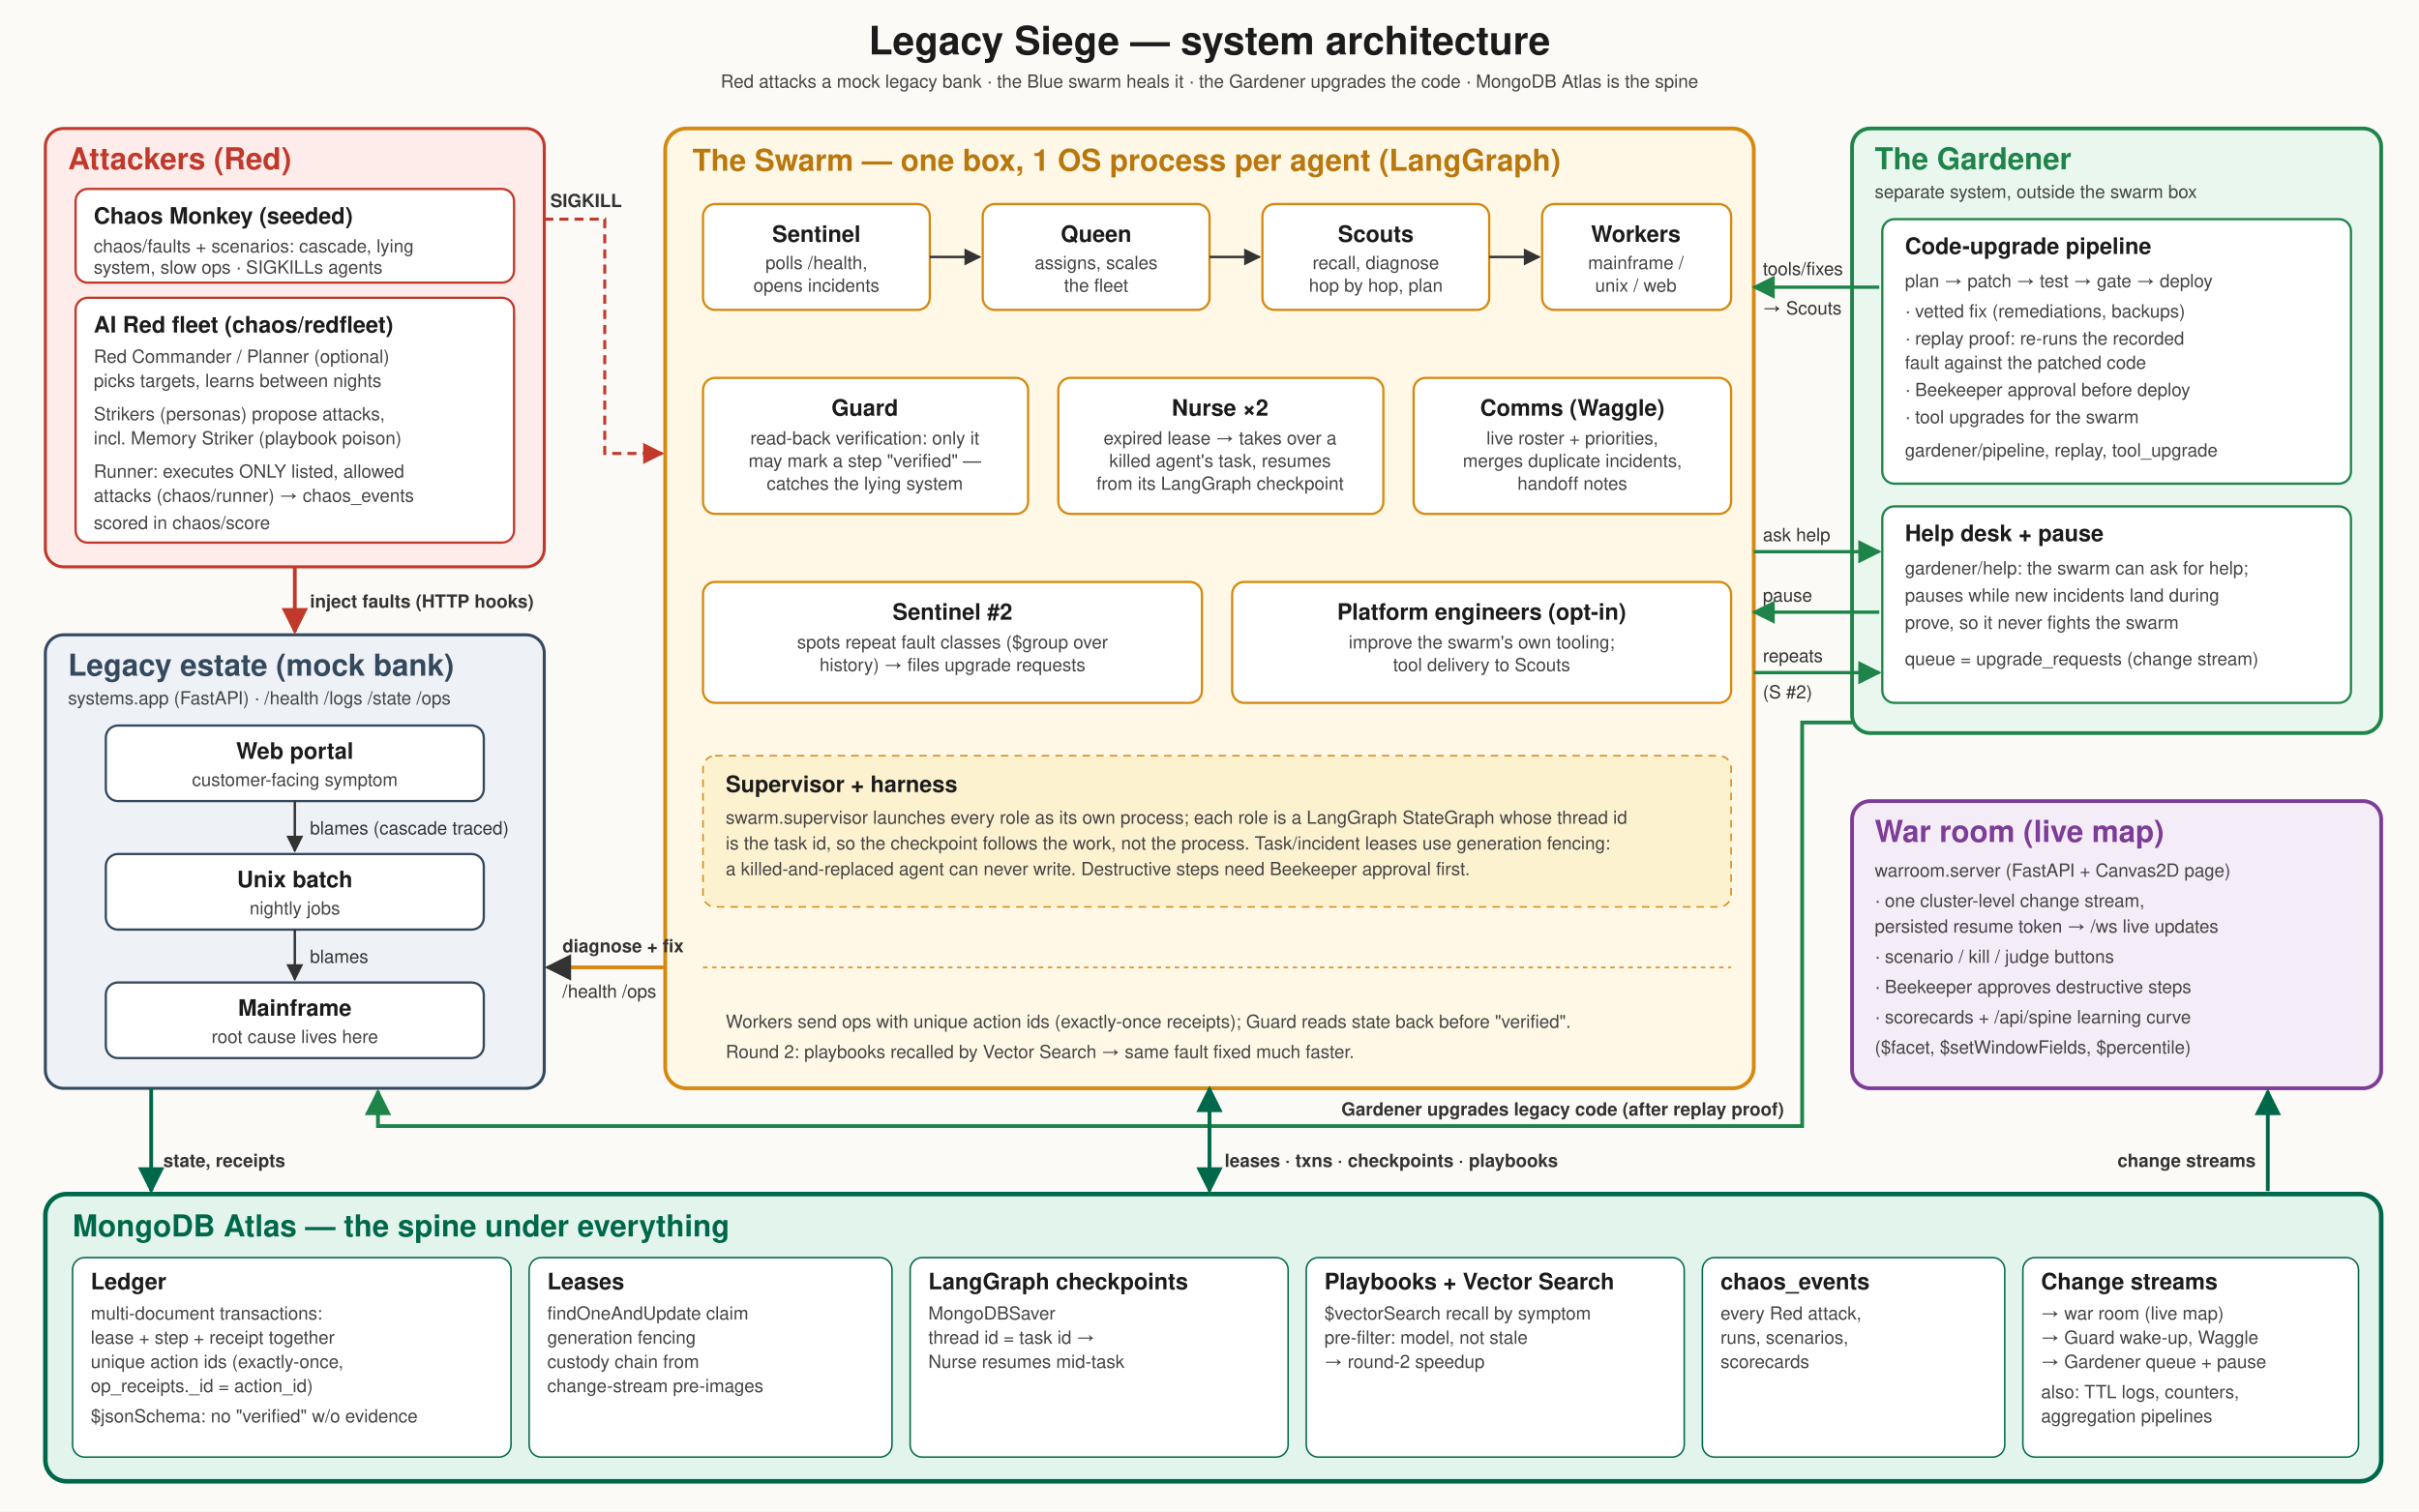
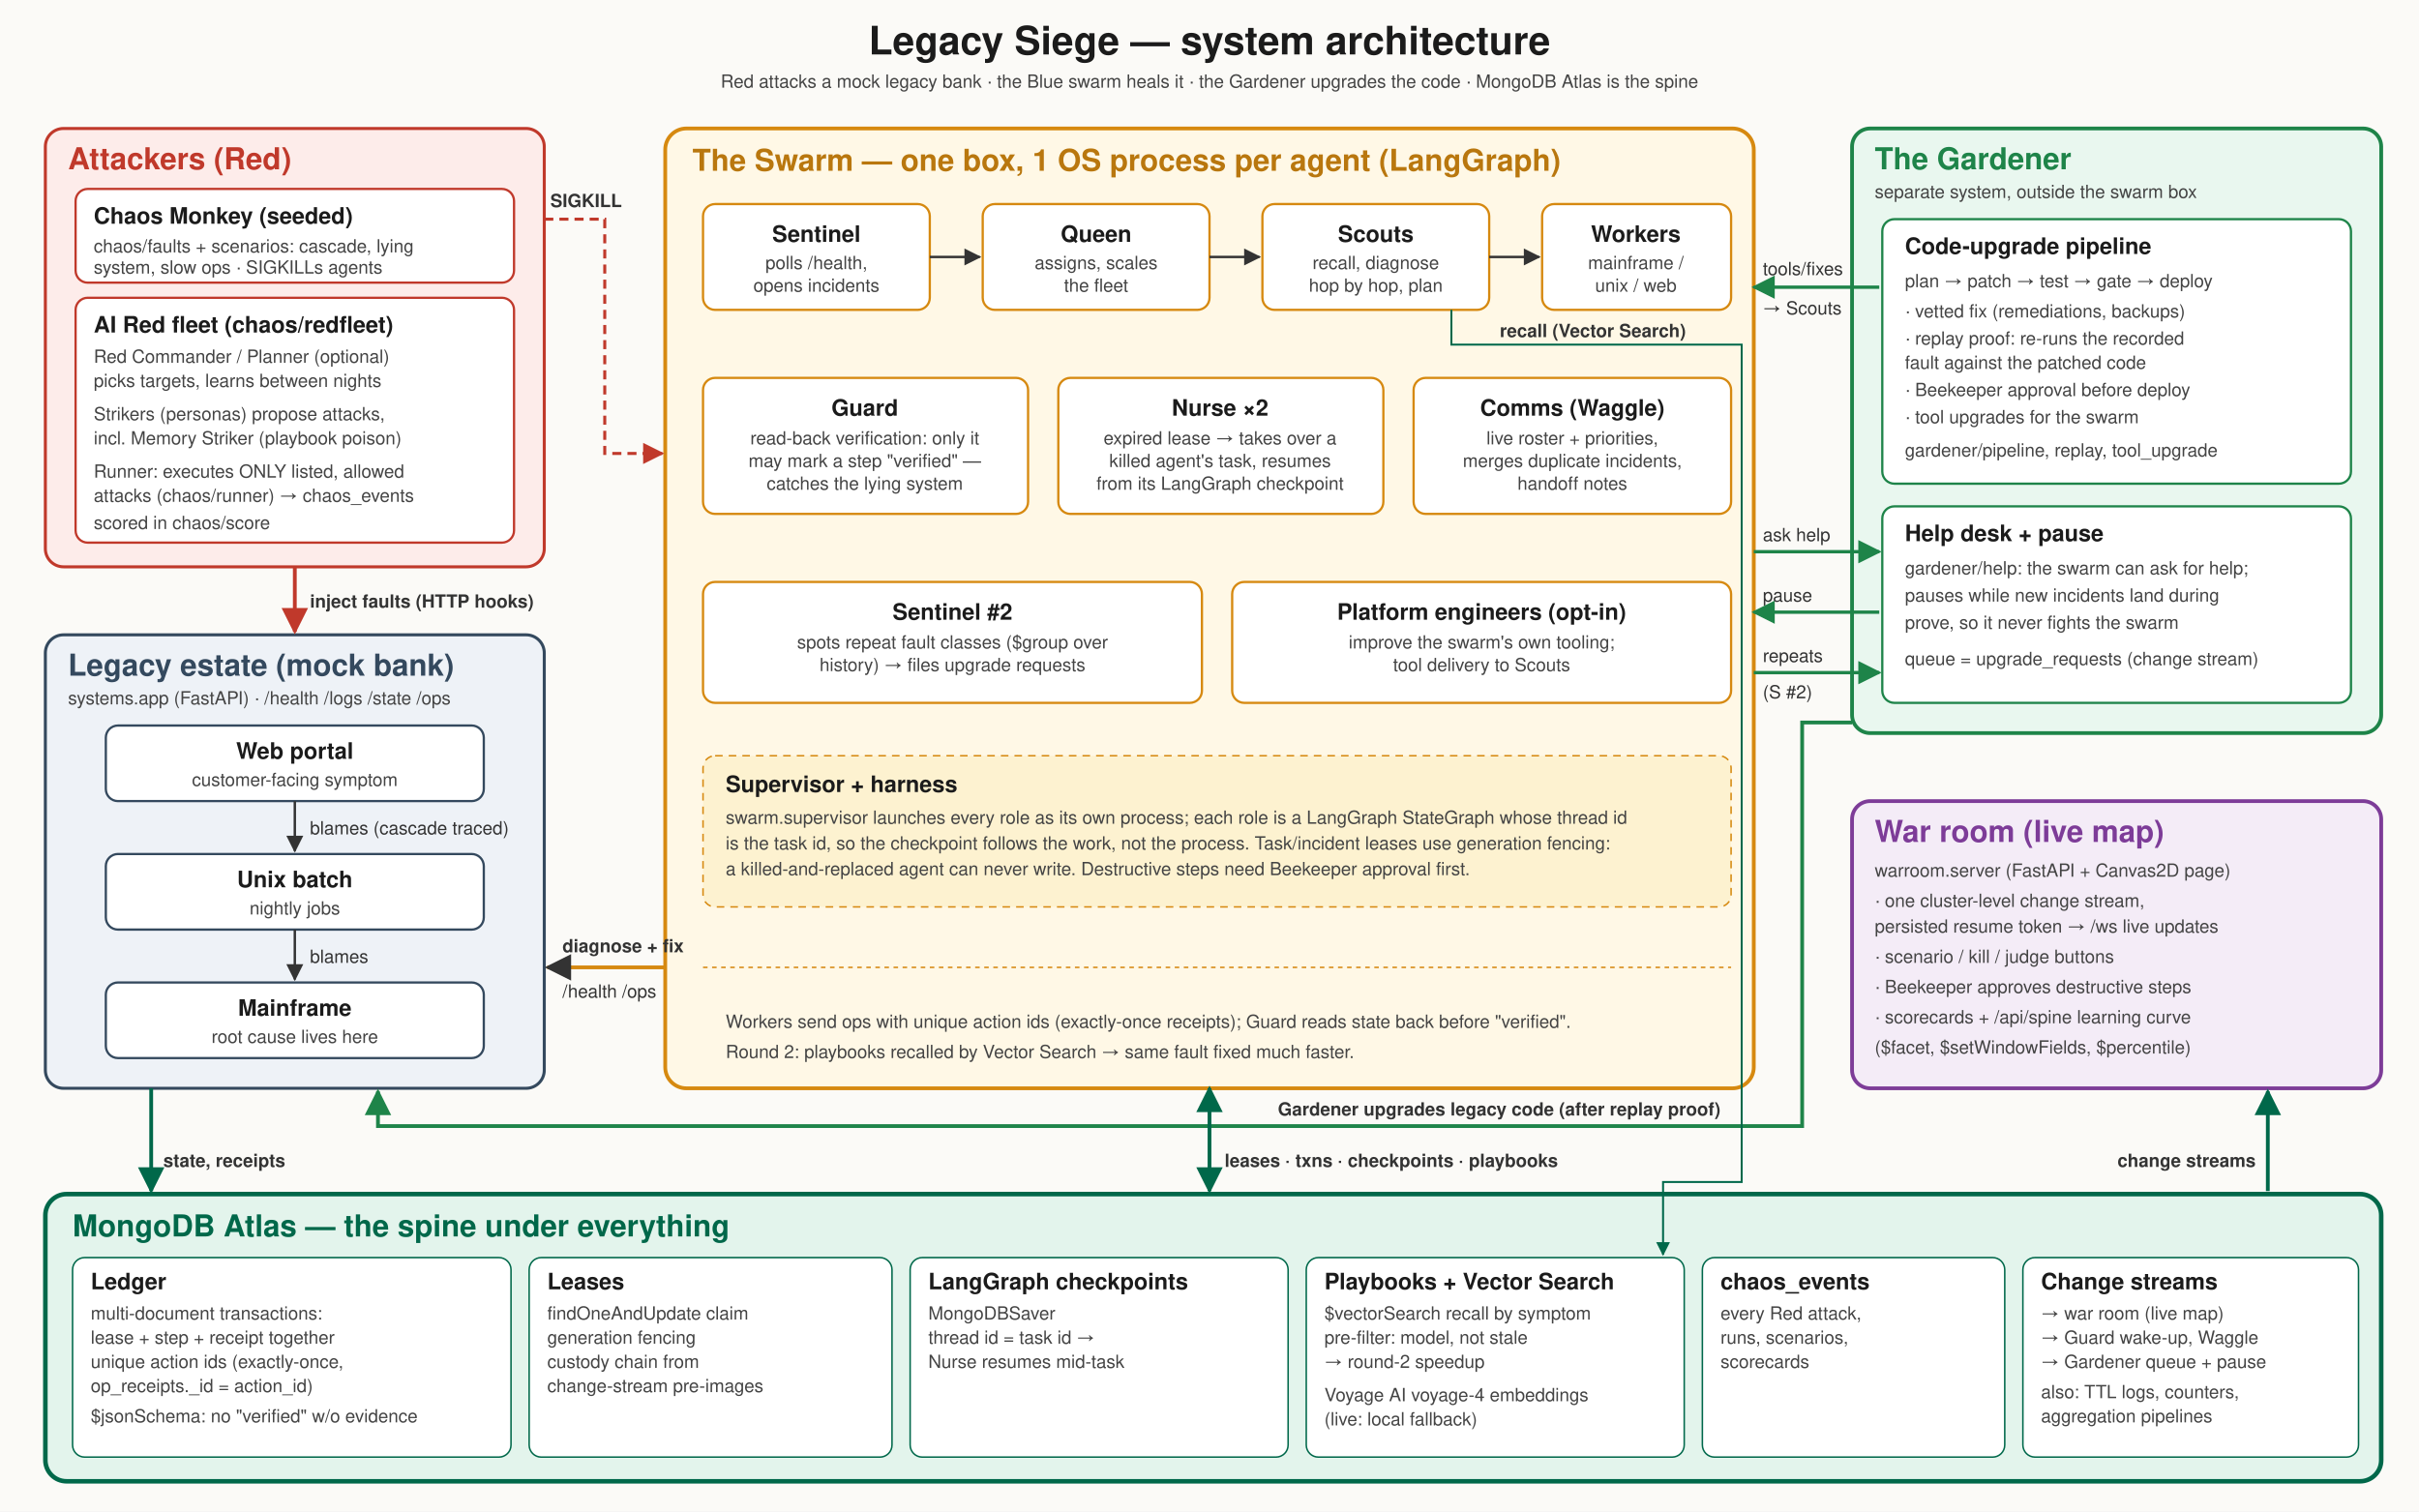
<svg xmlns="http://www.w3.org/2000/svg" width="1600" height="1000" viewBox="0 0 1600 1000" font-family="Helvetica, Arial, sans-serif">
  <defs>
    <marker id="a" viewBox="0 0 10 10" refX="9" refY="5" markerWidth="7" markerHeight="7" orient="auto-start-reverse">
      <path d="M0,0L10,5L0,10z" fill="#333" />
    </marker>
    <marker id="r" viewBox="0 0 10 10" refX="9" refY="5" markerWidth="7" markerHeight="7" orient="auto-start-reverse">
      <path d="M0,0L10,5L0,10z" fill="#c0392b" />
    </marker>
    <marker id="g" viewBox="0 0 10 10" refX="9" refY="5" markerWidth="7" markerHeight="7" orient="auto-start-reverse">
      <path d="M0,0L10,5L0,10z" fill="#1e8449" />
    </marker>
    <marker id="m" viewBox="0 0 10 10" refX="9" refY="5" markerWidth="7" markerHeight="7" orient="auto-start-reverse">
      <path d="M0,0L10,5L0,10z" fill="#00684A" />
    </marker>
    <style>
  .t{font-size:15px;font-weight:bold;fill:#1b1b1b}
  .s{font-size:12px;fill:#444}
  .h{font-size:20px;font-weight:bold}
  .l{font-size:12px;fill:#333}
  .box{stroke-width:1.5;rx:8}
 </style>
  </defs>
  <rect width="1600" height="1000" fill="#fbfaf7" />
  <text x="800" y="36" text-anchor="middle" font-size="26" font-weight="bold" fill="#1b1b1b">Legacy Siege — system architecture</text>
  <text x="800" y="58" text-anchor="middle" class="s">Red attacks a mock legacy bank · the Blue swarm heals it · the Gardener upgrades the code · MongoDB Atlas is the spine</text>
  <rect x="30" y="85" width="330" height="290" rx="12" fill="#fdecea" stroke="#c0392b" stroke-width="2" />
  <text x="45" y="112" class="h" fill="#c0392b">Attackers (Red)</text>
  <rect x="50" y="125" width="290" height="62" class="box" fill="#fff" stroke="#c0392b" />
  <text x="62" y="148" class="t">Chaos Monkey (seeded)</text>
  <text x="62" y="167" class="s">chaos/faults + scenarios: cascade, lying</text>
  <text x="62" y="181" class="s">system, slow ops · SIGKILLs agents</text>
  <rect x="50" y="197" width="290" height="162" class="box" fill="#fff" stroke="#c0392b" />
  <text x="62" y="220" class="t">AI Red fleet (chaos/redfleet)</text>
  <text x="62" y="240" class="s">Red Commander / Planner (optional)</text>
  <text x="62" y="256" class="s">  picks targets, learns between nights</text>
  <text x="62" y="278" class="s">Strikers (personas) propose attacks,</text>
  <text x="62" y="294" class="s">  incl. Memory Striker (playbook poison)</text>
  <text x="62" y="316" class="s">Runner: executes ONLY listed, allowed</text>
  <text x="62" y="332" class="s">  attacks (chaos/runner) → chaos_events</text>
  <text x="62" y="350" class="s">  scored in chaos/score</text>
  <rect x="30" y="420" width="330" height="300" rx="12" fill="#eef2f7" stroke="#34495e" stroke-width="2" />
  <text x="45" y="447" class="h" fill="#34495e">Legacy estate (mock bank)</text>
  <text x="45" y="466" class="s">systems.app (FastAPI) · /health /logs /state /ops</text>
  <rect x="70" y="480" width="250" height="50" class="box" fill="#fff" stroke="#34495e" />
  <text x="195" y="502" text-anchor="middle" class="t">Web portal</text>
  <text x="195" y="520" text-anchor="middle" class="s">customer-facing symptom</text>
  <rect x="70" y="565" width="250" height="50" class="box" fill="#fff" stroke="#34495e" />
  <text x="195" y="587" text-anchor="middle" class="t">Unix batch</text>
  <text x="195" y="605" text-anchor="middle" class="s">nightly jobs</text>
  <rect x="70" y="650" width="250" height="50" class="box" fill="#fff" stroke="#34495e" />
  <text x="195" y="672" text-anchor="middle" class="t">Mainframe</text>
  <text x="195" y="690" text-anchor="middle" class="s">root cause lives here</text>
  <line x1="195" y1="530" x2="195" y2="563" stroke="#333" stroke-width="1.6" marker-end="url(#a)" />
  <line x1="195" y1="615" x2="195" y2="648" stroke="#333" stroke-width="1.6" marker-end="url(#a)" />
  <text x="205" y="552" class="l">blames (cascade traced)</text>
  <text x="205" y="637" class="l">blames</text>
  <line x1="195" y1="375" x2="195" y2="418" stroke="#c0392b" stroke-width="2.5" marker-end="url(#r)" />
  <text x="205" y="402" class="l" fill="#c0392b" font-weight="bold">inject faults (HTTP hooks)</text>
  <rect x="440" y="85" width="720" height="635" rx="14" fill="#fff8e6" stroke="#d68910" stroke-width="2.5" />
  <text x="458" y="113" class="h" fill="#b9770e">The Swarm — one box, 1 OS process per agent (LangGraph)</text>
  <rect x="465" y="135" width="150" height="70" class="box" fill="#fff" stroke="#d68910" />
  <text x="540" y="160" text-anchor="middle" class="t">Sentinel</text>
  <text x="540" y="178" text-anchor="middle" class="s">polls /health,</text>
  <text x="540" y="193" text-anchor="middle" class="s">opens incidents</text>
  <rect x="650" y="135" width="150" height="70" class="box" fill="#fff" stroke="#d68910" />
  <text x="725" y="160" text-anchor="middle" class="t">Queen</text>
  <text x="725" y="178" text-anchor="middle" class="s">assigns, scales</text>
  <text x="725" y="193" text-anchor="middle" class="s">the fleet</text>
  <rect x="835" y="135" width="150" height="70" class="box" fill="#fff" stroke="#d68910" />
  <text x="910" y="160" text-anchor="middle" class="t">Scouts</text>
  <text x="910" y="178" text-anchor="middle" class="s">recall, diagnose</text>
  <text x="910" y="193" text-anchor="middle" class="s">hop by hop, plan</text>
  <rect x="1020" y="135" width="125" height="70" class="box" fill="#fff" stroke="#d68910" />
  <text x="1082" y="160" text-anchor="middle" class="t">Workers</text>
  <text x="1082" y="178" text-anchor="middle" class="s">mainframe /</text>
  <text x="1082" y="193" text-anchor="middle" class="s">unix / web</text>
  <line x1="615" y1="170" x2="648" y2="170" stroke="#333" stroke-width="1.6" marker-end="url(#a)" />
  <line x1="800" y1="170" x2="833" y2="170" stroke="#333" stroke-width="1.6" marker-end="url(#a)" />
  <line x1="985" y1="170" x2="1018" y2="170" stroke="#333" stroke-width="1.6" marker-end="url(#a)" />
  <rect x="465" y="250" width="215" height="90" class="box" fill="#fff" stroke="#d68910" />
  <text x="572" y="275" text-anchor="middle" class="t">Guard</text>
  <text x="572" y="294" text-anchor="middle" class="s">read-back verification: only it</text>
  <text x="572" y="309" text-anchor="middle" class="s">may mark a step "verified" —</text>
  <text x="572" y="324" text-anchor="middle" class="s">catches the lying system</text>
  <rect x="700" y="250" width="215" height="90" class="box" fill="#fff" stroke="#d68910" />
  <text x="807" y="275" text-anchor="middle" class="t">Nurse ×2</text>
  <text x="807" y="294" text-anchor="middle" class="s">expired lease → takes over a</text>
  <text x="807" y="309" text-anchor="middle" class="s">killed agent's task, resumes</text>
  <text x="807" y="324" text-anchor="middle" class="s">from its LangGraph checkpoint</text>
  <rect x="935" y="250" width="210" height="90" class="box" fill="#fff" stroke="#d68910" />
  <text x="1040" y="275" text-anchor="middle" class="t">Comms (Waggle)</text>
  <text x="1040" y="294" text-anchor="middle" class="s">live roster + priorities,</text>
  <text x="1040" y="309" text-anchor="middle" class="s">merges duplicate incidents,</text>
  <text x="1040" y="324" text-anchor="middle" class="s">handoff notes</text>
  <rect x="465" y="385" width="330" height="80" class="box" fill="#fff" stroke="#d68910" />
  <text x="630" y="410" text-anchor="middle" class="t">Sentinel #2</text>
  <text x="630" y="429" text-anchor="middle" class="s">spots repeat fault classes ($group over</text>
  <text x="630" y="444" text-anchor="middle" class="s">history) → files upgrade requests</text>
  <rect x="815" y="385" width="330" height="80" class="box" fill="#fff" stroke="#d68910" />
  <text x="980" y="410" text-anchor="middle" class="t">Platform engineers (opt-in)</text>
  <text x="980" y="429" text-anchor="middle" class="s">improve the swarm's own tooling;</text>
  <text x="980" y="444" text-anchor="middle" class="s">tool delivery to Scouts</text>
  <rect x="465" y="500" width="680" height="100" rx="8" fill="#fdf2d0" stroke="#d68910" stroke-dasharray="5 4" />
  <text x="480" y="524" class="t">Supervisor + harness</text>
  <text x="480" y="545" class="s">swarm.supervisor launches every role as its own process; each role is a LangGraph StateGraph whose thread id</text>
  <text x="480" y="562" class="s">is the task id, so the checkpoint follows the work, not the process. Task/incident leases use generation fencing:</text>
  <text x="480" y="579" class="s">a killed-and-replaced agent can never write. Destructive steps need Beekeeper approval first.</text>
  <path d="M440,640 L362,640" stroke="#d68910" stroke-width="2.5" fill="none" marker-end="url(#a)" />
  <text x="372" y="630" class="l" font-weight="bold" fill="#b9770e">diagnose + fix</text>
  <text x="372" y="660" class="l" fill="#b9770e">/health /ops</text>
  <line x1="465" y1="640" x2="1145" y2="640" stroke="#d68910" stroke-width="1" stroke-dasharray="3 3" />
  <text x="480" y="680" class="s">Workers send ops with unique action ids (exactly-once receipts); Guard reads state back before "verified".</text>
  <text x="480" y="700" class="s">Round 2: playbooks recalled by Vector Search → same fault fixed much faster.</text>
  <path d="M360,145 L400,145 L400,300 L438,300" stroke="#c0392b" stroke-width="2" fill="none" stroke-dasharray="6 4" marker-end="url(#r)" />
  <text x="364" y="137" class="l" fill="#c0392b" font-weight="bold">SIGKILL</text>
  <rect x="1225" y="85" width="350" height="400" rx="12" fill="#e9f7ef" stroke="#1e8449" stroke-width="2.5" />
  <text x="1240" y="112" class="h" fill="#1e8449">The Gardener</text>
  <text x="1240" y="131" class="s">separate system, outside the swarm box</text>
  <rect x="1245" y="145" width="310" height="175" class="box" fill="#fff" stroke="#1e8449" />
  <text x="1260" y="168" class="t">Code-upgrade pipeline</text>
  <text x="1260" y="190" class="s">plan → patch → test → gate → deploy</text>
  <text x="1260" y="210" class="s">· vetted fix (remediations, backups)</text>
  <text x="1260" y="228" class="s">· replay proof: re-runs the recorded</text>
  <text x="1260" y="244" class="s">  fault against the patched code</text>
  <text x="1260" y="262" class="s">· Beekeeper approval before deploy</text>
  <text x="1260" y="280" class="s">· tool upgrades for the swarm</text>
  <text x="1260" y="302" class="s">gardener/pipeline, replay, tool_upgrade</text>
  <rect x="1245" y="335" width="310" height="130" class="box" fill="#fff" stroke="#1e8449" />
  <text x="1260" y="358" class="t">Help desk + pause</text>
  <text x="1260" y="380" class="s">gardener/help: the swarm can ask for help;</text>
  <text x="1260" y="398" class="s">pauses while new incidents land during</text>
  <text x="1260" y="416" class="s">prove, so it never fights the swarm</text>
  <text x="1260" y="440" class="s">queue = upgrade_requests (change stream)</text>
  <path d="M795,425 L1100,425" stroke="none" />
  <path d="M1160,190 L1243,190" stroke="#1e8449" stroke-width="2.2" fill="none" marker-start="url(#g)" />
  <path d="M1160,365 L1243,365" stroke="#1e8449" stroke-width="2.2" fill="none" marker-end="url(#g)" />
  <path d="M1160,445 L1243,445" stroke="#1e8449" stroke-width="2.2" fill="none" marker-end="url(#g)" />
  <path d="M1160,405 L1243,405" stroke="#1e8449" stroke-width="2.2" fill="none" marker-start="url(#g)" />
  <text x="1166" y="182" class="l" fill="#1e8449" font-size="11">tools/fixes</text>
  <text x="1166" y="208" class="l" fill="#1e8449" font-size="11">→ Scouts</text>
  <text x="1166" y="358" class="l" fill="#1e8449" font-size="11">ask help</text>
  <text x="1166" y="398" class="l" fill="#1e8449" font-size="11">pause</text>
  <text x="1166" y="438" class="l" fill="#1e8449" font-size="11">repeats</text>
  <text x="1166" y="462" class="l" fill="#1e8449" font-size="11">(S #2)</text>
  <path d="M1225,478 L1192,478 L1192,745 L250,745 L250,722" stroke="#1e8449" stroke-width="2.5" fill="none" marker-end="url(#g)" />
-   <text x="1180" y="738" text-anchor="end" class="l" fill="#1e8449" font-weight="bold">Gardener upgrades legacy code (after replay proof)</text>
+   <text x="1138" y="738" text-anchor="end" class="l" fill="#1e8449" font-weight="bold">Gardener upgrades legacy code (after replay proof)</text>
  <rect x="1225" y="530" width="350" height="190" rx="12" fill="#f4ecf7" stroke="#7d3c98" stroke-width="2.5" />
  <text x="1240" y="557" class="h" fill="#7d3c98">War room (live map)</text>
  <text x="1240" y="580" class="s">warroom.server (FastAPI + Canvas2D page)</text>
  <text x="1240" y="600" class="s">· one cluster-level change stream,</text>
  <text x="1240" y="617" class="s">  persisted resume token → /ws live updates</text>
  <text x="1240" y="637" class="s">· scenario / kill / judge buttons</text>
  <text x="1240" y="657" class="s">· Beekeeper approves destructive steps</text>
  <text x="1240" y="677" class="s">· scorecards + /api/spine learning curve</text>
  <text x="1240" y="697" class="s">  ($facet, $setWindowFields, $percentile)</text>
  <rect x="30" y="790" width="1545" height="190" rx="14" fill="#e3f4ec" stroke="#00684A" stroke-width="3" />
  <text x="48" y="818" class="h" fill="#00684A">MongoDB Atlas — the spine under everything</text>
  <g font-size="13">
    <rect x="48" y="832" width="290" height="132" rx="8" fill="#fff" stroke="#00684A" />
    <text x="60" y="853" class="t">Ledger</text>
    <text x="60" y="873" class="s">multi-document transactions:</text>
    <text x="60" y="889" class="s">lease + step + receipt together</text>
    <text x="60" y="905" class="s">unique action ids (exactly-once,</text>
    <text x="60" y="921" class="s">op_receipts._id = action_id)</text>
    <text x="60" y="941" class="s">$jsonSchema: no "verified" w/o evidence</text>
    <rect x="350" y="832" width="240" height="132" rx="8" fill="#fff" stroke="#00684A" />
    <text x="362" y="853" class="t">Leases</text>
    <text x="362" y="873" class="s">findOneAndUpdate claim</text>
    <text x="362" y="889" class="s">generation fencing</text>
    <text x="362" y="905" class="s">custody chain from</text>
    <text x="362" y="921" class="s">change-stream pre-images</text>
    <rect x="602" y="832" width="250" height="132" rx="8" fill="#fff" stroke="#00684A" />
    <text x="614" y="853" class="t">LangGraph checkpoints</text>
    <text x="614" y="873" class="s">MongoDBSaver</text>
    <text x="614" y="889" class="s">thread id = task id →</text>
    <text x="614" y="905" class="s">Nurse resumes mid-task</text>
    <rect x="864" y="832" width="250" height="132" rx="8" fill="#fff" stroke="#00684A" />
    <text x="876" y="853" class="t">Playbooks + Vector Search</text>
    <text x="876" y="873" class="s">$vectorSearch recall by symptom</text>
    <text x="876" y="889" class="s">pre-filter: model, not stale</text>
    <text x="876" y="905" class="s">→ round-2 speedup</text>
+     <text x="876" y="927" class="s">Voyage AI voyage-4 embeddings</text>
+     <text x="876" y="943" class="s">(live: local fallback)</text>
    <rect x="1126" y="832" width="200" height="132" rx="8" fill="#fff" stroke="#00684A" />
    <text x="1138" y="853" class="t">chaos_events</text>
    <text x="1138" y="873" class="s">every Red attack,</text>
    <text x="1138" y="889" class="s">runs, scenarios,</text>
    <text x="1138" y="905" class="s">scorecards</text>
    <rect x="1338" y="832" width="222" height="132" rx="8" fill="#fff" stroke="#00684A" />
    <text x="1350" y="853" class="t">Change streams</text>
    <text x="1350" y="873" class="s">→ war room (live map)</text>
    <text x="1350" y="889" class="s">→ Guard wake-up, Waggle</text>
    <text x="1350" y="905" class="s">→ Gardener queue + pause</text>
    <text x="1350" y="925" class="s">also: TTL logs, counters,</text>
    <text x="1350" y="941" class="s">aggregation pipelines</text>
  </g>
  <line x1="120" y1="375" x2="120" y2="418" stroke="none" />
  <line x1="800" y1="720" x2="800" y2="788" stroke="#00684A" stroke-width="2.5" marker-end="url(#m)" marker-start="url(#m)" />
  <text x="810" y="772" class="l" fill="#00684A" font-weight="bold">leases · txns · checkpoints · playbooks</text>
  <line x1="1500" y1="788" x2="1500" y2="722" stroke="#00684A" stroke-width="2.5" marker-end="url(#m)" />
  <text x="1492" y="772" text-anchor="end" class="l" fill="#00684A" font-weight="bold">change streams</text>
  <line x1="1300" y1="485" x2="1300" y2="528" stroke="none" />
  <line x1="100" y1="720" x2="100" y2="788" stroke="#00684A" stroke-width="2.5" marker-end="url(#m)" />
  <text x="108" y="772" class="l" fill="#00684A" font-weight="bold">state, receipts</text>
+   <path d="M960,205 L960,228 L1152,228 L1152,782 L1100,782 L1100,830" stroke="#00684A" stroke-width="1.3" fill="none" marker-end="url(#m)" />
+   <text x="992" y="223" class="l" fill="#00684A" font-size="11" font-weight="bold">recall (Vector Search)</text>
</svg>
